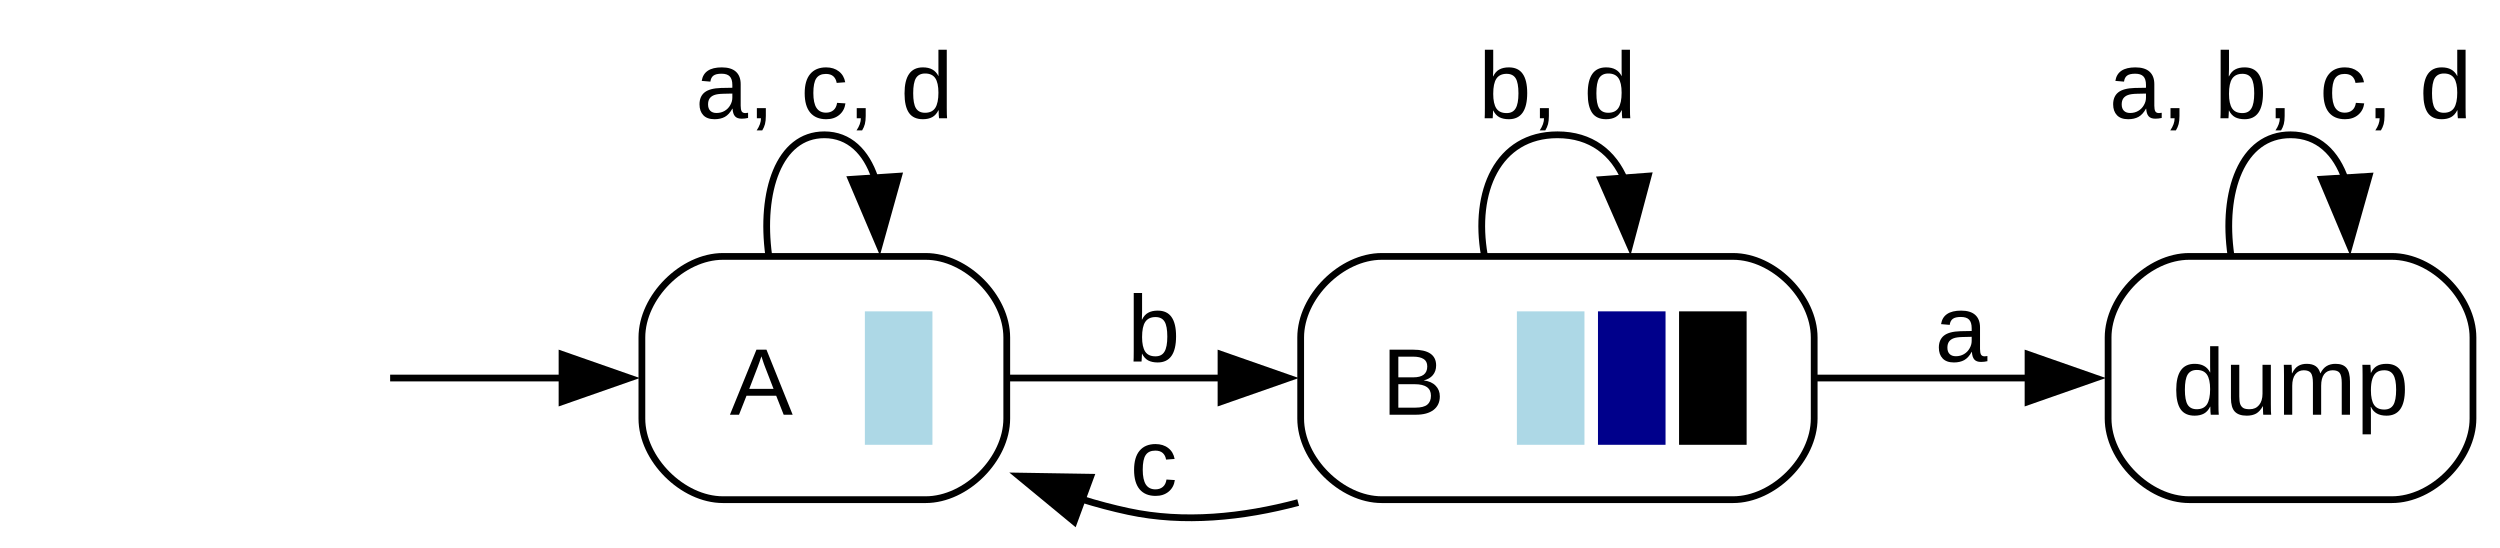
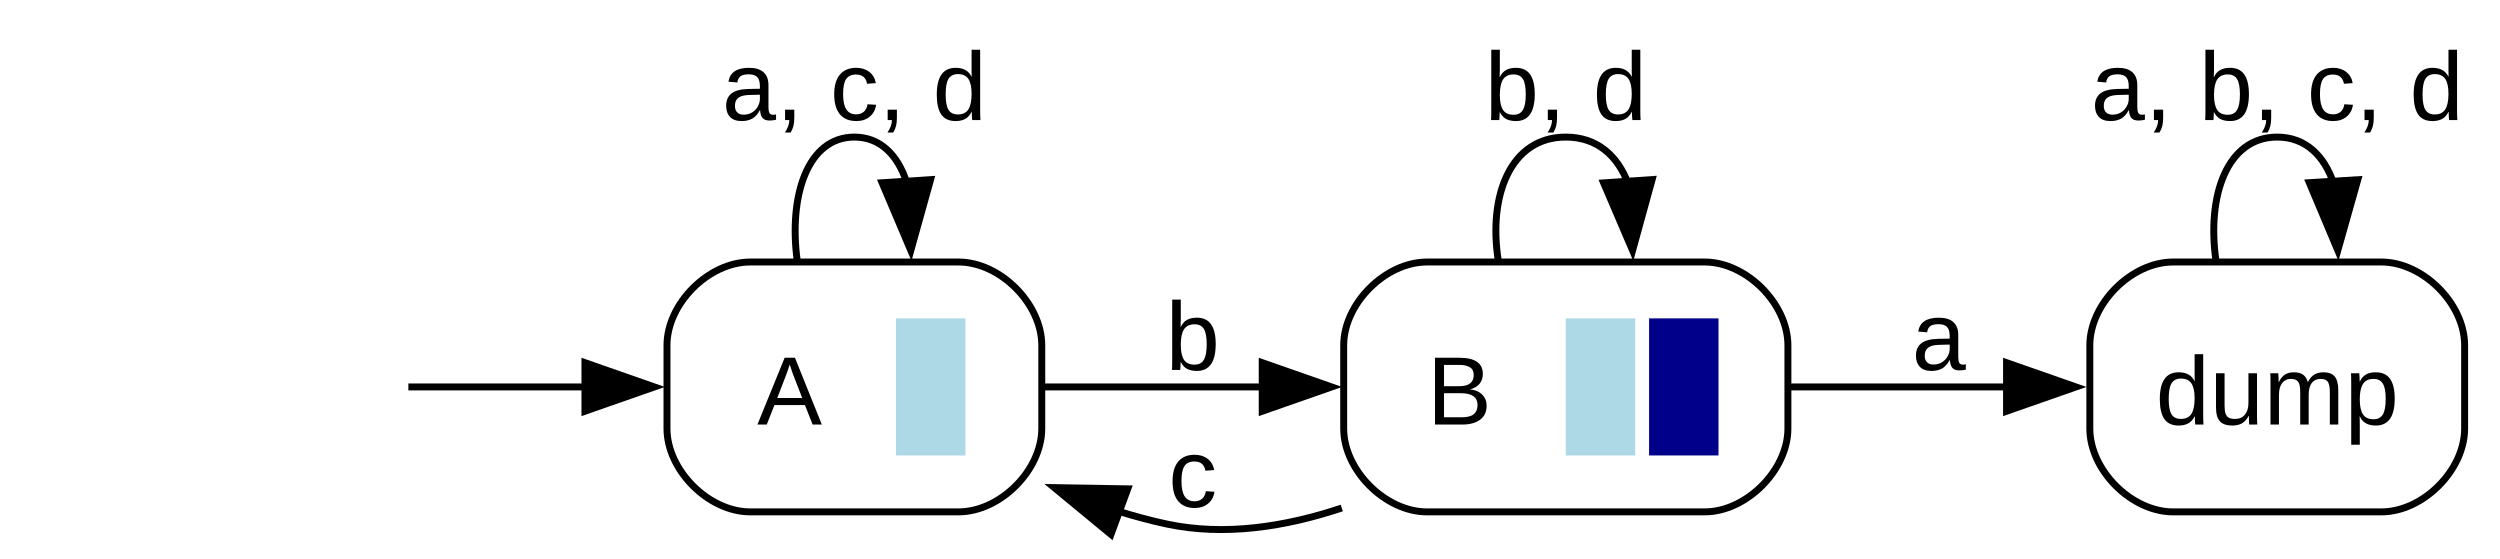
- <svg xmlns="http://www.w3.org/2000/svg" width="370pt" height="81pt" viewBox="0.00 0.00 370.00 80.60">
-   <g id="graph0" class="graph" transform="scale(1 1) rotate(0) translate(4 76.6)">
+ <svg xmlns="http://www.w3.org/2000/svg" width="358pt" height="80pt" viewBox="0.00 0.00 358.00 80.49">
+   <g id="graph0" class="graph" transform="scale(1 1) rotate(0) translate(4 76.49)">
    <g id="node1" class="node">
</g>
    <g id="node2" class="node">
-       <path fill="none" stroke="black" d="M133,-38.85C133,-38.85 103,-38.85 103,-38.85 97,-38.85 91,-32.85 91,-26.85 91,-26.85 91,-14.85 91,-14.85 91,-8.85 97,-2.85 103,-2.85 103,-2.85 133,-2.85 133,-2.85 139,-2.85 145,-8.85 145,-14.85 145,-14.85 145,-26.85 145,-26.85 145,-32.85 139,-38.85 133,-38.85" />
-       <text text-anchor="start" x="104" y="-15.42" font-family="Arial" font-size="14.00">A</text>
-       <polygon fill="lightblue" stroke="none" points="124,-10.97 124,-30.72 134,-30.72 134,-10.97 124,-10.97" />
+       <path fill="none" stroke="black" d="M133,-38.74C133,-38.74 103,-38.74 103,-38.74 97,-38.74 91,-32.74 91,-26.74 91,-26.74 91,-14.74 91,-14.74 91,-8.74 97,-2.74 103,-2.74 103,-2.74 133,-2.74 133,-2.74 139,-2.74 145,-8.74 145,-14.74 145,-14.74 145,-26.74 145,-26.74 145,-32.74 139,-38.74 133,-38.74" />
+       <text text-anchor="start" x="104" y="-15.32" font-family="Arial" font-size="14.00">A</text>
+       <polygon fill="lightblue" stroke="none" points="124,-10.87 124,-30.62 134,-30.62 134,-10.87 124,-10.87" />
    </g>
    <g id="edge1" class="edge">
-       <path fill="none" stroke="black" d="M53.74,-20.85C61.72,-20.85 70.68,-20.85 79.29,-20.85" />
-       <polygon fill="black" stroke="black" points="79.18,-24.35 89.18,-20.85 79.18,-17.35 79.18,-24.35" />
+       <path fill="none" stroke="black" d="M53.74,-20.74C61.72,-20.74 70.68,-20.74 79.29,-20.74" />
+       <polygon fill="black" stroke="black" points="79.18,-24.24 89.18,-20.74 79.18,-17.24 79.18,-24.24" />
    </g>
    <g id="edge2" class="edge">
-       <path fill="none" stroke="black" d="M109.77,-39C108.5,-48.38 111.25,-56.85 118,-56.85 121.69,-56.85 124.19,-54.32 125.48,-50.49" />
-       <polygon fill="black" stroke="black" points="128.98,-50.72 126.13,-40.51 121.99,-50.26 128.98,-50.72" />
-       <text text-anchor="middle" x="118" y="-59.3" font-family="Arial" font-size="14.00">a, c, d</text>
+       <path fill="none" stroke="black" d="M109.77,-38.89C108.5,-48.28 111.25,-56.74 118,-56.74 121.69,-56.74 124.19,-54.21 125.48,-50.38" />
+       <polygon fill="black" stroke="black" points="128.98,-50.61 126.13,-40.4 121.99,-50.16 128.98,-50.61" />
+       <text text-anchor="middle" x="118" y="-59.19" font-family="Arial" font-size="14.00">a, c, d</text>
    </g>
    <g id="node4" class="node">
-       <path fill="none" stroke="black" d="M252.5,-38.85C252.5,-38.85 200.5,-38.85 200.5,-38.85 194.5,-38.85 188.5,-32.85 188.5,-26.85 188.5,-26.85 188.5,-14.85 188.5,-14.85 188.5,-8.85 194.5,-2.85 200.5,-2.85 200.5,-2.85 252.5,-2.85 252.5,-2.85 258.5,-2.85 264.5,-8.85 264.5,-14.85 264.5,-14.85 264.5,-26.85 264.5,-26.85 264.5,-32.85 258.5,-38.85 252.5,-38.85" />
-       <text text-anchor="start" x="200.5" y="-15.42" font-family="Arial" font-size="14.00">B</text>
-       <polygon fill="lightblue" stroke="none" points="220.5,-10.97 220.5,-30.72 230.5,-30.72 230.5,-10.97 220.5,-10.97" />
-       <polygon fill="darkblue" stroke="none" points="232.5,-10.97 232.5,-30.72 242.5,-30.72 242.5,-10.97 232.5,-10.97" />
-       <polygon fill="black" stroke="none" points="244.5,-10.97 244.5,-30.72 254.5,-30.72 254.5,-10.97 244.5,-10.97" />
+       <path fill="none" stroke="black" d="M240.5,-38.74C240.5,-38.74 200.5,-38.74 200.5,-38.74 194.5,-38.74 188.5,-32.74 188.5,-26.74 188.5,-26.74 188.5,-14.74 188.5,-14.74 188.5,-8.74 194.5,-2.74 200.5,-2.74 200.5,-2.74 240.5,-2.74 240.5,-2.74 246.5,-2.74 252.5,-8.74 252.5,-14.74 252.5,-14.74 252.5,-26.74 252.5,-26.74 252.5,-32.74 246.5,-38.74 240.5,-38.74" />
+       <text text-anchor="start" x="200.5" y="-15.32" font-family="Arial" font-size="14.00">B</text>
+       <polygon fill="lightblue" stroke="none" points="220.5,-10.87 220.5,-30.62 230.5,-30.62 230.5,-10.87 220.5,-10.87" />
+       <polygon fill="darkblue" stroke="none" points="232.5,-10.87 232.5,-30.62 242.5,-30.62 242.5,-10.87 232.5,-10.87" />
    </g>
    <g id="edge3" class="edge">
-       <path fill="none" stroke="black" d="M145.33,-20.85C154.93,-20.85 166.11,-20.85 177.03,-20.85" />
-       <polygon fill="black" stroke="black" points="176.71,-24.35 186.71,-20.85 176.71,-17.35 176.71,-24.35" />
-       <text text-anchor="middle" x="166.75" y="-23.3" font-family="Arial" font-size="14.00">b</text>
+       <path fill="none" stroke="black" d="M145.41,-20.74C155.06,-20.74 166.24,-20.74 176.94,-20.74" />
+       <polygon fill="black" stroke="black" points="176.76,-24.24 186.76,-20.74 176.76,-17.24 176.76,-24.24" />
+       <text text-anchor="middle" x="166.75" y="-23.19" font-family="Arial" font-size="14.00">b</text>
    </g>
    <g id="node3" class="node">
-       <path fill="none" stroke="black" d="M350,-38.85C350,-38.85 320,-38.85 320,-38.85 314,-38.85 308,-32.85 308,-26.85 308,-26.85 308,-14.85 308,-14.85 308,-8.85 314,-2.85 320,-2.85 320,-2.85 350,-2.85 350,-2.85 356,-2.85 362,-8.85 362,-14.85 362,-14.85 362,-26.85 362,-26.85 362,-32.85 356,-38.85 350,-38.85" />
-       <text text-anchor="middle" x="335" y="-15.42" font-family="Arial" font-size="14.00">dump</text>
+       <path fill="none" stroke="black" d="M338,-38.74C338,-38.74 308,-38.74 308,-38.74 302,-38.74 296,-32.74 296,-26.74 296,-26.74 296,-14.74 296,-14.74 296,-8.74 302,-2.74 308,-2.74 308,-2.74 338,-2.74 338,-2.74 344,-2.74 350,-8.74 350,-14.74 350,-14.74 350,-26.74 350,-26.74 350,-32.74 344,-38.74 338,-38.74" />
+       <text text-anchor="middle" x="323" y="-15.32" font-family="Arial" font-size="14.00">dump</text>
    </g>
    <g id="edge7" class="edge">
-       <path fill="none" stroke="black" d="M326.18,-39C324.82,-48.38 327.76,-56.85 335,-56.85 339.07,-56.85 341.78,-54.17 343.13,-50.16" />
-       <polygon fill="black" stroke="black" points="346.61,-50.71 343.73,-40.51 339.62,-50.28 346.61,-50.71" />
-       <text text-anchor="middle" x="335" y="-59.3" font-family="Arial" font-size="14.00">a, b, c, d</text>
+       <path fill="none" stroke="black" d="M314.18,-38.89C312.82,-48.28 315.76,-56.74 323,-56.74 327.07,-56.74 329.78,-54.06 331.13,-50.05" />
+       <polygon fill="black" stroke="black" points="334.61,-50.6 331.73,-40.41 327.62,-50.17 334.61,-50.6" />
+       <text text-anchor="middle" x="323" y="-59.19" font-family="Arial" font-size="14.00">a, b, c, d</text>
    </g>
    <g id="edge4" class="edge">
-       <path fill="none" stroke="black" d="M188.13,-2.42C179.93,-0.24 171.23,0.67 163,-1.1 160.7,-1.59 158.37,-2.21 156.05,-2.93" />
-       <polygon fill="black" stroke="black" points="154.97,0.4 146.8,-6.34 157.39,-6.17 154.97,0.4" />
-       <text text-anchor="middle" x="166.75" y="-3.55" font-family="Arial" font-size="14.00">c</text>
+       <path fill="none" stroke="black" d="M188.22,-3.3C180.12,-0.59 171.33,0.79 163,-0.99 160.7,-1.48 158.37,-2.11 156.05,-2.83" />
+       <polygon fill="black" stroke="black" points="154.97,0.51 146.8,-6.23 157.39,-6.06 154.97,0.51" />
+       <text text-anchor="middle" x="166.75" y="-3.44" font-family="Arial" font-size="14.00">c</text>
    </g>
    <g id="edge6" class="edge">
-       <path fill="none" stroke="black" d="M264.75,-20.85C274.92,-20.85 285.96,-20.85 296.16,-20.85" />
-       <polygon fill="black" stroke="black" points="296.15,-24.35 306.15,-20.85 296.15,-17.35 296.15,-24.35" />
-       <text text-anchor="middle" x="286.25" y="-23.3" font-family="Arial" font-size="14.00">a</text>
+       <path fill="none" stroke="black" d="M252.75,-20.74C262.71,-20.74 273.84,-20.74 284.22,-20.74" />
+       <polygon fill="black" stroke="black" points="284,-24.24 294,-20.74 284,-17.24 284,-24.24" />
+       <text text-anchor="middle" x="274.25" y="-23.19" font-family="Arial" font-size="14.00">a</text>
    </g>
    <g id="edge5" class="edge">
-       <path fill="none" stroke="black" d="M215.69,-39C214.03,-48.38 217.63,-56.85 226.5,-56.85 231.49,-56.85 234.81,-54.17 236.47,-50.16" />
-       <polygon fill="black" stroke="black" points="239.93,-50.74 237.2,-40.51 232.95,-50.22 239.93,-50.74" />
-       <text text-anchor="middle" x="226.5" y="-59.3" font-family="Arial" font-size="14.00">b, d</text>
+       <path fill="none" stroke="black" d="M210.78,-38.89C209.28,-48.28 212.52,-56.74 220.5,-56.74 224.99,-56.74 227.98,-54.06 229.47,-50.05" />
+       <polygon fill="black" stroke="black" points="232.94,-50.62 230.12,-40.4 225.95,-50.14 232.94,-50.62" />
+       <text text-anchor="middle" x="220.5" y="-59.19" font-family="Arial" font-size="14.00">b, d</text>
    </g>
  </g>
</svg>
